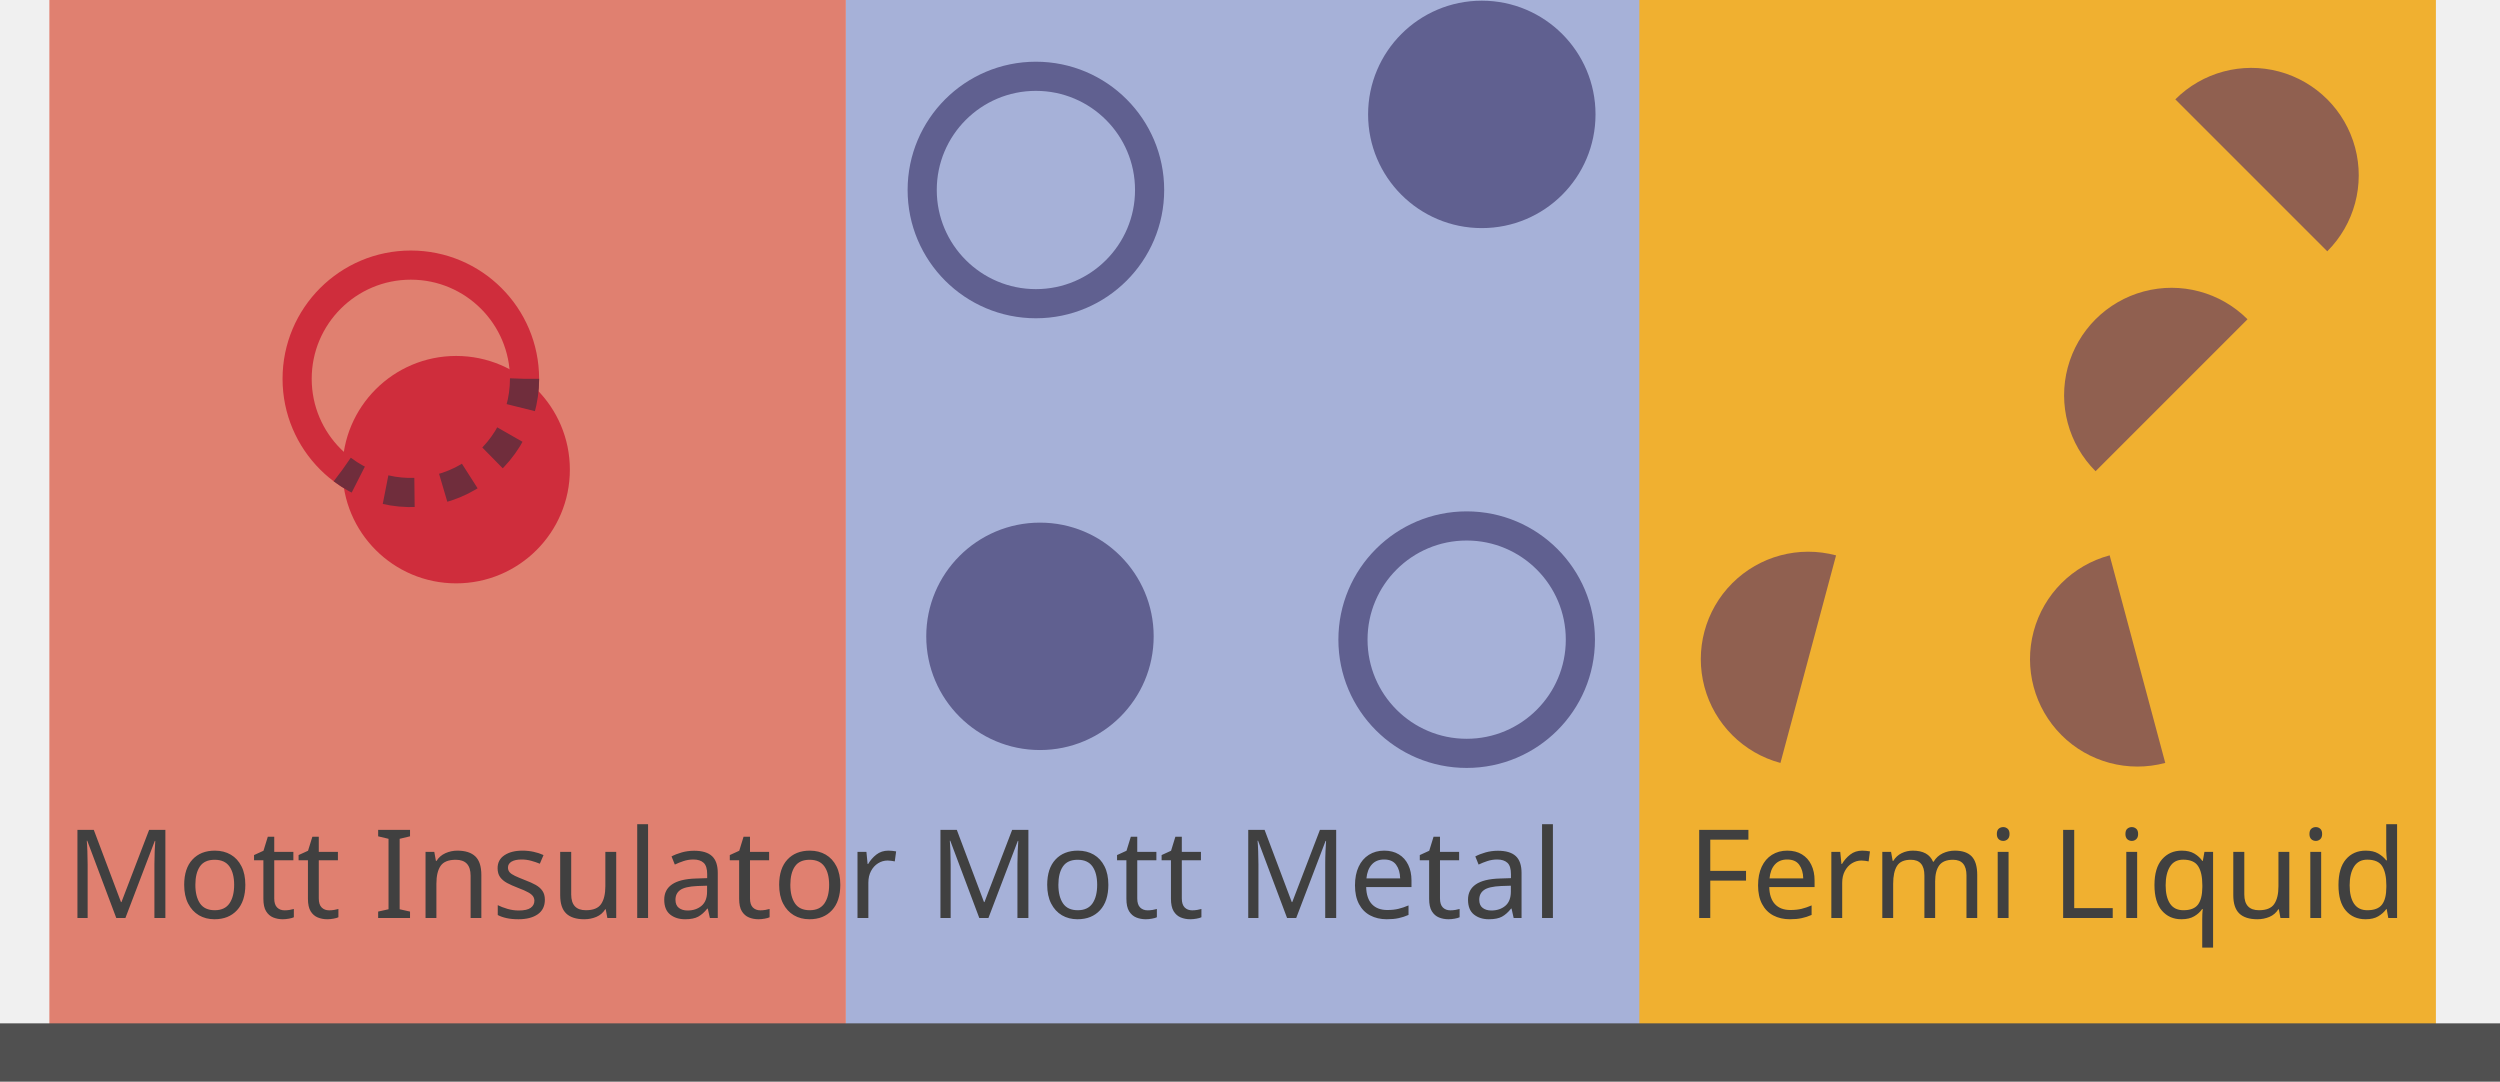
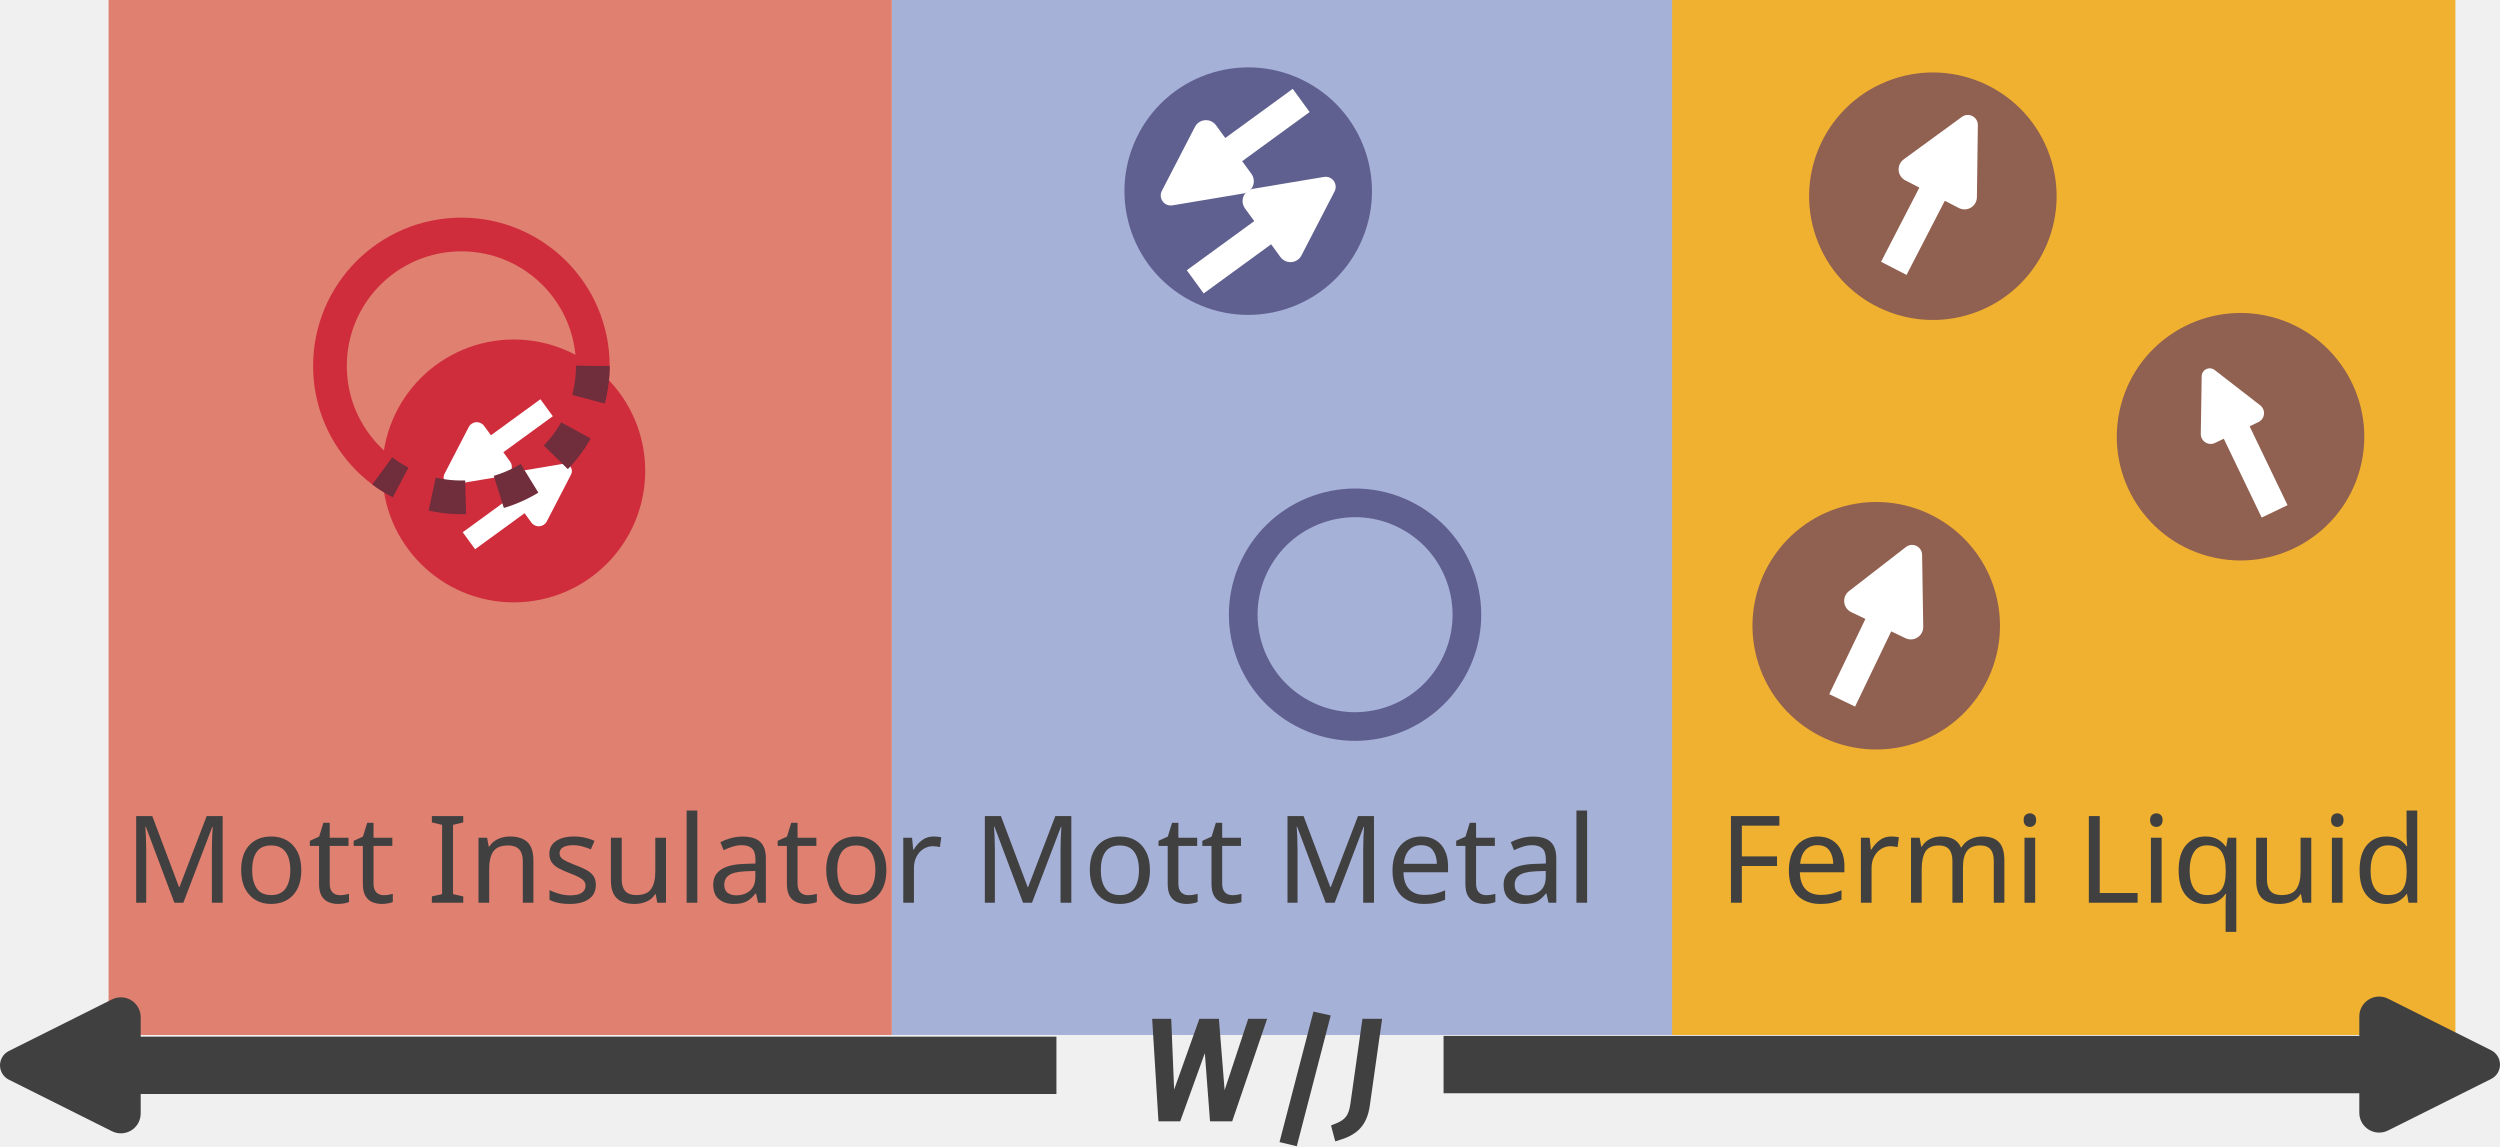
- <svg xmlns="http://www.w3.org/2000/svg" width="428.78mm" height="185.517mm" viewBox="0 0 428.78 185.517" version="1.1" id="svg1" xml:space="preserve">
+ <svg xmlns="http://www.w3.org/2000/svg" xmlns:ns1="http://www.iki.fi/pav/software/textext/" width="436.036mm" height="199.918mm" viewBox="0 0 436.036 199.918" version="1.1" id="svg1" xml:space="preserve">
  <defs id="defs1">
+     <marker style="overflow:visible" id="RoundedArrow" refX="0" refY="0" orient="auto-start-reverse" markerWidth="0.4" markerHeight="0.4" viewBox="0 0 1 1" preserveAspectRatio="xMidYMid">
+       <path transform="scale(0.7)" d="m -0.211,-4.106 6.422,3.211 a 1,1 90 0 1 0,1.789 L -0.211,4.106 A 1.236,1.236 31.717 0 1 -2,3 v -6 a 1.236,1.236 148.283 0 1 1.789,-1.106 z" style="fill:context-stroke;fill-rule:evenodd;stroke:none" id="path8" />
+     </marker>
    <linearGradient id="linearGradient115846">
      <stop style="stop-color:#f1c236;stop-opacity:1;" offset="0" id="stop115844" />
    </linearGradient>
    <rect x="-68.394" y="1247.594" width="761.763" height="356.119" id="rect90" />
    <rect x="-68.394" y="1247.594" width="761.763" height="356.119" id="rect91" />
    <rect x="-68.394" y="1247.594" width="761.763" height="356.119" id="rect92" />
+     <marker style="overflow:visible" id="RoundedArrow-8" refX="0" refY="0" orient="auto-start-reverse" markerWidth="0.5" markerHeight="0.5" viewBox="0 0 1 1" preserveAspectRatio="xMidYMid">
+       <path transform="scale(0.7)" d="m -0.211,-4.106 6.422,3.211 a 1,1 90 0 1 0,1.789 L -0.211,4.106 A 1.236,1.236 31.717 0 1 -2,3 v -6 a 1.236,1.236 148.283 0 1 1.789,-1.106 z" style="fill:context-stroke;fill-rule:evenodd;stroke:none" id="path8-2" />
+     </marker>
+     <marker style="overflow:visible" id="RoundedArrow-7" refX="0" refY="0" orient="auto-start-reverse" markerWidth="0.5" markerHeight="0.5" viewBox="0 0 1 1" preserveAspectRatio="xMidYMid">
+       <path transform="scale(0.7)" d="m -0.211,-4.106 6.422,3.211 a 1,1 90 0 1 0,1.789 L -0.211,4.106 A 1.236,1.236 31.717 0 1 -2,3 v -6 a 1.236,1.236 148.283 0 1 1.789,-1.106 z" style="fill:context-stroke;fill-rule:evenodd;stroke:none" id="path8-7" />
+     </marker>
+     <marker style="overflow:visible" id="RoundedArrow-77" refX="0" refY="0" orient="auto-start-reverse" markerWidth="0.5" markerHeight="0.5" viewBox="0 0 1 1" preserveAspectRatio="xMidYMid">
+       <path transform="scale(0.7)" d="m -0.211,-4.106 6.422,3.211 a 1,1 90 0 1 0,1.789 L -0.211,4.106 A 1.236,1.236 31.717 0 1 -2,3 v -6 a 1.236,1.236 148.283 0 1 1.789,-1.106 z" style="fill:context-stroke;fill-rule:evenodd;stroke:none" id="path8-5" />
+     </marker>
+     <marker style="overflow:visible" id="RoundedArrow-74" refX="0" refY="0" orient="auto-start-reverse" markerWidth="0.4" markerHeight="0.4" viewBox="0 0 1 1" preserveAspectRatio="xMidYMid">
+       <path transform="scale(0.7)" d="m -0.211,-4.106 6.422,3.211 a 1,1 90 0 1 0,1.789 L -0.211,4.106 A 1.236,1.236 31.717 0 1 -2,3 v -6 a 1.236,1.236 148.283 0 1 1.789,-1.106 z" style="fill:context-stroke;fill-rule:evenodd;stroke:none" id="path8-52" />
+     </marker>
+     <marker style="overflow:visible" id="RoundedArrow-5-4" refX="0" refY="0" orient="auto-start-reverse" markerWidth="0.4" markerHeight="0.4" viewBox="0 0 1 1" preserveAspectRatio="xMidYMid">
+       <path transform="scale(0.7)" d="m -0.211,-4.106 6.422,3.211 a 1,1 90 0 1 0,1.789 L -0.211,4.106 A 1.236,1.236 31.717 0 1 -2,3 v -6 a 1.236,1.236 148.283 0 1 1.789,-1.106 z" style="fill:context-stroke;fill-rule:evenodd;stroke:none" id="path8-27-7" />
+     </marker>
+     <marker style="overflow:visible" id="RoundedArrow-7-7" refX="0" refY="0" orient="auto-start-reverse" markerWidth="0.5" markerHeight="0.5" viewBox="0 0 1 1" preserveAspectRatio="xMidYMid">
+       <path transform="scale(0.7)" d="m -0.211,-4.106 6.422,3.211 a 1,1 90 0 1 0,1.789 L -0.211,4.106 A 1.236,1.236 31.717 0 1 -2,3 v -6 a 1.236,1.236 148.283 0 1 1.789,-1.106 z" style="fill:context-stroke;fill-rule:evenodd;stroke:none" id="path8-7-5" />
+     </marker>
  </defs>
-   <g id="layer1" transform="translate(-901.673,-340.913)">
-     <rect style="fill:#e08070;fill-opacity:1;stroke:none;stroke-width:5;stroke-dasharray:none;stroke-opacity:1" id="rect77" width="136.616" height="180.517" x="910.14" y="340.913" />
-     <rect style="fill:#a6b1d8;fill-opacity:1;stroke:none;stroke-width:5;stroke-dasharray:none;stroke-opacity:1" id="rect78" width="136.616" height="180.517" x="1046.757" y="340.913" />
-     <rect style="fill:#f0b030;fill-opacity:1;stroke:none;stroke-width:5;stroke-dasharray:none;stroke-opacity:1" id="rect79" width="136.616" height="180.517" x="1182.842" y="340.913" />
-     <path style="fill:#ffffff;fill-opacity:1;stroke:#505050;stroke-width:10;stroke-miterlimit:4.5;stroke-dasharray:none;stroke-opacity:1" d="M 753.491,458.874 H 324.711" id="path79" transform="translate(576.962,62.55625)" />
+   <g id="layer1" transform="translate(-891.2017,-340.913)">
+     <g id="g69-0" transform="translate(1010.71)">
+       <rect style="fill:#e08070;fill-opacity:1;stroke:none;stroke-width:5;stroke-dasharray:none;stroke-opacity:1" id="rect56-7" width="136.616" height="180.517" x="-100.569" y="340.913" />
+       <rect style="fill:#a6b1d8;fill-opacity:1;stroke:none;stroke-width:5;stroke-dasharray:none;stroke-opacity:1" id="rect57-8" width="136.616" height="180.517" x="36.047" y="340.913" />
+       <rect style="fill:#f0b030;fill-opacity:1;stroke:none;stroke-width:5;stroke-dasharray:none;stroke-opacity:1" id="rect59-6" width="136.616" height="180.517" x="172.134" y="340.913" />
+       <g id="g68-8" transform="matrix(2.436409,0,0,2.436409,82.05082,518.0287)" ns1:version="1.12.0" ns1:texconverter="xelatex" ns1:pdfconverter="inkscape" ns1:text="$W/J$" ns1:preamble="/home/abhirup/.config/textext/default_packages.tex" ns1:scale="6.067125431943097" ns1:alignment="middle center" ns1:inkscapeversion="1.4.3" ns1:jacobian_sqrt="2.14035" style="fill:#404040;fill-opacity:1;stroke:#404040;stroke-width:0.467;stroke-dasharray:none;stroke-opacity:1">
+         <defs id="defs62-8" />
+         <g fill="#000000" fill-opacity="1" id="g64-6" transform="translate(-297.815,-127.421)" style="fill:#404040;fill-opacity:1;stroke:#404040;stroke-width:0.467;stroke-dasharray:none;stroke-opacity:1">
+           <g transform="translate(296.956,134.765)" id="g63-8" style="fill:#404040;fill-opacity:1;stroke:#404040;stroke-width:0.467;stroke-dasharray:none;stroke-opacity:1">
+             <path d="M 8.516,-6.875 H 7.656 l -2,6.047 L 5.172,-6.875 H 4.156 L 2,-0.828 1.75,-6.875 H 0.859 L 1.281,0 H 2.453 L 4.531,-5.75 4.969,0 h 1.203 z m 0,0" id="path62-92" style="fill:#404040;fill-opacity:1;stroke:#404040;stroke-width:0.467;stroke-dasharray:none;stroke-opacity:1" />
+           </g>
+         </g>
+         <g fill="#000000" fill-opacity="1" id="g67-6" transform="translate(-297.815,-127.421)" style="fill:#404040;fill-opacity:1;stroke:#404040;stroke-width:0.467;stroke-dasharray:none;stroke-opacity:1">
+           <g transform="translate(305.922,134.765)" id="g65-6" style="fill:#404040;fill-opacity:1;stroke:#404040;stroke-width:0.467;stroke-dasharray:none;stroke-opacity:1">
+             <path d="m 3.359,-7.344 -2.312,8.891 0.781,0.188 2.312,-8.906 z m 0,0" id="path64-4" style="fill:#404040;fill-opacity:1;stroke:#404040;stroke-width:0.467;stroke-dasharray:none;stroke-opacity:1" />
+           </g>
+           <g transform="translate(311.103,134.765)" id="g66-9" style="fill:#404040;fill-opacity:1;stroke:#404040;stroke-width:0.467;stroke-dasharray:none;stroke-opacity:1">
+             <path d="M 2.656,-6.875 H 1.719 L 0.891,-1.031 C 0.766,-0.109 0.5,0.312 -0.453,0.672 L -0.266,1.375 C 0.875,1.031 1.609,0.516 1.812,-0.922 Z m 0,0" id="path65-5" style="fill:#404040;fill-opacity:1;stroke:#404040;stroke-width:0.467;stroke-dasharray:none;stroke-opacity:1" />
+           </g>
+         </g>
+       </g>
+       <path style="opacity:1;fill:#404040;fill-opacity:1;stroke:#404040;stroke-width:10;stroke-dasharray:none;stroke-dashoffset:0;stroke-opacity:1;marker-start:url(#RoundedArrow-74);paint-order:markers stroke fill" d="M -100.569,521.43 H 64.749" id="path68-0" transform="translate(0,5.291667)" />
+       <path style="fill:#404040;fill-opacity:1;stroke:#404040;stroke-width:10;stroke-dasharray:none;stroke-dashoffset:0;stroke-opacity:1;marker-start:url(#RoundedArrow-5-4);paint-order:markers stroke fill" d="M -100.569,521.43 H 64.749" id="path69-4" transform="matrix(-1,0,0,1,197.02,5.16247)" />
+     </g>
    <text xml:space="preserve" transform="matrix(0.5930015,0,0,0.5930015,1064.385,-258.8035)" id="text80" style="font-style:normal;font-variant:normal;font-weight:normal;font-stretch:normal;font-size:35.694px;line-height:1.1;font-family:'Stack Sans Headline';-inkscape-font-specification:'Stack Sans Headline, Normal';font-variant-ligatures:normal;font-variant-position:sub;font-variant-caps:normal;font-variant-numeric:normal;font-variant-east-asian:normal;text-align:center;writing-mode:lr-tb;direction:ltr;white-space:pre;shape-inside:url(#rect90);display:inline;fill:#404040;fill-opacity:1;stroke:none;stroke-width:11.339;stroke-dasharray:none;stroke-dashoffset:0;stroke-opacity:1">
      <tspan x="213.597" y="1276.835" id="tspan1">Fermi Liquid</tspan>
    </text>
-     <path style="fill:#906050;fill-opacity:1;stroke:none;stroke-width:2.764;stroke-dasharray:none;stroke-dashoffset:0;stroke-opacity:1;paint-order:markers stroke fill" id="path80" d="m 143.287,-1288.014 a 18.428,18.428 0 0 1 -9.214,15.96 18.428,18.428 0 0 1 -18.428,0 18.428,18.428 0 0 1 -9.214,-15.96" transform="rotate(105)" />
-     <path style="fill:#906050;fill-opacity:1;stroke:none;stroke-width:2.764;stroke-dasharray:none;stroke-dashoffset:0;stroke-opacity:1;paint-order:markers stroke fill" id="path81" d="m -748.318,-1107.563 a 18.428,18.428 0 0 1 -9.214,15.96 18.428,18.428 0 0 1 -18.428,0 18.428,18.428 0 0 1 -9.214,-15.96" transform="matrix(-0.258819,-0.9659258,-0.9659258,0.258819,0,0)" />
-     <path style="fill:#906050;fill-opacity:1;stroke:none;stroke-width:2.764;stroke-dasharray:none;stroke-dashoffset:0;stroke-opacity:1;paint-order:markers stroke fill" id="path82" d="m -1154.508,648.286 a 18.428,18.428 0 0 1 -9.214,15.96 18.428,18.428 0 0 1 -18.428,0 18.428,18.428 0 0 1 -9.214,-15.96" transform="rotate(-135)" />
-     <path style="fill:#906050;fill-opacity:1;stroke:none;stroke-width:2.764;stroke-dasharray:none;stroke-dashoffset:0;stroke-opacity:1;paint-order:markers stroke fill" id="path83" d="m 630.37,-1189.934 a 18.428,18.428 0 0 1 -9.214,15.96 18.428,18.428 0 0 1 -18.428,0 18.428,18.428 0 0 1 -9.214,-15.96" transform="matrix(0.7071068,-0.7071068,-0.7071068,-0.7071068,0,0)" />
-     <circle style="fill:#606090;fill-opacity:1;stroke:none;stroke-width:0.38;stroke-dasharray:none;stroke-dashoffset:0;stroke-opacity:1;paint-order:markers stroke fill" id="circle83" cx="1080.039" cy="450.052" r="19.502" />
-     <circle style="fill:none;fill-opacity:1;stroke:#606090;stroke-width:5;stroke-dasharray:none;stroke-dashoffset:0;stroke-opacity:1;paint-order:markers stroke fill" id="circle84" cx="1153.225" cy="450.621" r="19.502" />
-     <circle style="fill:none;fill-opacity:1;stroke:#606090;stroke-width:5;stroke-dasharray:none;stroke-dashoffset:0;stroke-opacity:1;paint-order:markers stroke fill" id="circle85" cx="1079.342" cy="373.499" r="19.502" />
-     <circle style="fill:#606090;fill-opacity:1;stroke:none;stroke-width:0.38;stroke-dasharray:none;stroke-dashoffset:0;stroke-opacity:1;paint-order:markers stroke fill" id="circle86" cx="1155.821" cy="360.533" r="19.502" />
    <text xml:space="preserve" transform="matrix(0.5930015,0,0,0.5930015,926.8011,-258.8035)" id="text87" style="font-style:normal;font-variant:normal;font-weight:normal;font-stretch:normal;font-size:35.694px;line-height:1.1;font-family:'Stack Sans Headline';-inkscape-font-specification:'Stack Sans Headline, Normal';font-variant-ligatures:normal;font-variant-position:sub;font-variant-caps:normal;font-variant-numeric:normal;font-variant-east-asian:normal;text-align:center;writing-mode:lr-tb;direction:ltr;white-space:pre;shape-inside:url(#rect91);display:inline;fill:#404040;fill-opacity:1;stroke:none;stroke-width:11.339;stroke-dasharray:none;stroke-dashoffset:0;stroke-opacity:1">
      <tspan x="226.161" y="1276.835" id="tspan2">Mott Metal</tspan>
    </text>
    <text xml:space="preserve" transform="matrix(0.5930015,0,0,0.5930015,794.5093,-258.8035)" id="text89" style="font-style:normal;font-variant:normal;font-weight:normal;font-stretch:normal;font-size:35.694px;line-height:1.1;font-family:'Stack Sans Headline';-inkscape-font-specification:'Stack Sans Headline, Normal';font-variant-ligatures:normal;font-variant-position:sub;font-variant-caps:normal;font-variant-numeric:normal;font-variant-east-asian:normal;text-align:center;writing-mode:lr-tb;direction:ltr;white-space:pre;shape-inside:url(#rect92);display:inline;fill:#404040;fill-opacity:1;stroke:none;stroke-width:11.339;stroke-dasharray:none;stroke-dashoffset:0;stroke-opacity:1">
      <tspan x="199.64" y="1276.835" id="tspan3">Mott Insulator</tspan>
    </text>
-     <circle style="fill:none;fill-opacity:1;stroke:#cf2d3c;stroke-width:5;stroke-dasharray:none;stroke-dashoffset:0;stroke-opacity:1;paint-order:markers stroke fill" id="circle89" cx="972.136" cy="405.883" r="19.502" />
-     <circle style="fill:#cf2d3c;fill-opacity:1;stroke:none;stroke-width:0.38;stroke-dasharray:none;stroke-dashoffset:0;stroke-opacity:1;paint-order:markers stroke fill" id="circle90" cx="979.91" cy="421.464" r="19.502" />
-     <path style="fill:none;fill-opacity:1;stroke:#702d3c;stroke-width:5;stroke-dasharray:5, 5;stroke-dashoffset:0;stroke-opacity:1;paint-order:markers stroke fill" id="path90" d="m 991.639,405.883 a 19.502,19.502 0 0 1 -10.796,17.451 19.502,19.502 0 0 1 -20.435,-1.87" />
+     <circle style="fill:none;fill-opacity:1;stroke:#cf2d3c;stroke-width:5.877;stroke-dasharray:none;stroke-dashoffset:0;stroke-opacity:1;paint-order:markers stroke fill" id="circle89" cx="971.674" cy="404.735" r="22.924" />
+     <circle style="fill:#cf2d3c;fill-opacity:1;stroke:none;stroke-width:0.446;stroke-dasharray:none;stroke-dashoffset:0;stroke-opacity:1;paint-order:markers stroke fill" id="circle90" cx="980.811" cy="423.05" r="22.924" />
+     <path style="fill:#d07040;fill-opacity:1;stroke:#ffffff;stroke-width:5;stroke-dasharray:none;stroke-dashoffset:0;stroke-opacity:1;marker-end:url(#RoundedArrow-7-7);paint-order:markers stroke fill" d="m 212.756,564.204 5.975,17.039" id="path76-9" transform="matrix(-0.2113438,-0.7022564,0.7022564,-0.2113438,621.7351,703.8778)" />
+     <path style="fill:#d07040;fill-opacity:1;stroke:#ffffff;stroke-width:5;stroke-dasharray:none;stroke-dashoffset:0;stroke-opacity:1;marker-end:url(#RoundedArrow-7-7);paint-order:markers stroke fill" d="m 212.756,564.204 5.975,17.039" id="path77-3" transform="matrix(0.2113438,0.7022564,-0.7022564,0.2113438,1337.789,143.3756)" />
+     <path style="fill:none;fill-opacity:1;stroke:#702d3c;stroke-width:5.877;stroke-dasharray:5.877, 5.877;stroke-dashoffset:0;stroke-opacity:1;paint-order:markers stroke fill" id="path90" d="m 994.597,404.735 a 22.924,22.924 0 0 1 -12.69,20.512 22.924,22.924 0 0 1 -24.02,-2.198" />
+     <g id="g14" transform="translate(1095.303,-186.1452)">
+       <circle style="fill:#906050;fill-opacity:1;stroke:#906050;stroke-width:3.011;stroke-dasharray:none;stroke-dashoffset:0;stroke-opacity:1;paint-order:markers stroke fill" id="circle14" transform="rotate(105)" cx="534.358" cy="-336.447" r="20.075" />
+       <path style="opacity:1;fill:#d07040;fill-opacity:1;stroke:#ffffff;stroke-width:5;stroke-dasharray:none;stroke-dashoffset:0;stroke-opacity:1;marker-end:url(#RoundedArrow);paint-order:markers stroke fill" d="m 212.756,564.204 5.975,17.039" id="path14" transform="matrix(0.7071068,-0.7071068,-0.7071068,-0.7071068,441.1348,1165.639)" />
+     </g>
+     <g id="g15" transform="rotate(52.97995,936.3425,1534.245)">
+       <circle style="fill:#906050;fill-opacity:1;stroke:#906050;stroke-width:3.011;stroke-dasharray:none;stroke-dashoffset:0;stroke-opacity:1;paint-order:markers stroke fill" id="circle15" transform="rotate(105)" cx="534.358" cy="-336.447" r="20.075" />
+       <path style="opacity:1;fill:#d07040;fill-opacity:1;stroke:#ffffff;stroke-width:5;stroke-dasharray:none;stroke-dashoffset:0;stroke-opacity:1;marker-end:url(#RoundedArrow-77);paint-order:markers stroke fill" d="m 212.756,564.204 5.975,17.039" id="path15" transform="matrix(0.7071068,-0.7071068,-0.7071068,-0.7071068,441.1348,1165.639)" />
+     </g>
+     <g id="g16" transform="translate(953.4665,-128.551)">
+       <circle style="fill:#906050;fill-opacity:1;stroke:#906050;stroke-width:3.011;stroke-dasharray:none;stroke-dashoffset:0;stroke-opacity:1;paint-order:markers stroke fill" id="circle16" transform="matrix(-0.258819,-0.9659258,-0.9659258,0.258819,0,0)" cx="-627.469" cy="-106.195" r="20.075" />
+       <path style="fill:#d07040;fill-opacity:1;stroke:#ffffff;stroke-width:5;stroke-dasharray:none;stroke-dashoffset:0;stroke-opacity:1;marker-end:url(#RoundedArrow-8);paint-order:markers stroke fill" d="m 212.756,564.204 5.975,17.039" id="path16" transform="rotate(-135,241.5731,568.3267)" />
+     </g>
+     <circle style="fill:none;fill-opacity:1;stroke:#606090;stroke-width:5;stroke-dasharray:none;stroke-dashoffset:0;stroke-opacity:1;paint-order:markers stroke fill" id="circle75" cx="-1205.349" cy="-138.959" r="19.502" transform="matrix(-0.8808837,-0.4733328,-0.4733328,0.8808837,0,0)" />
+     <g id="g77" transform="matrix(-0.8808837,-0.4733328,-0.4733328,0.8808837,1840.95,405.279)">
+       <circle style="fill:#606090;fill-opacity:1;stroke:none;stroke-width:0.42;stroke-dasharray:none;stroke-dashoffset:0;stroke-opacity:1;paint-order:markers stroke fill" id="circle76" cx="659.531" cy="319.167" r="21.583" />
+       <path style="fill:#d07040;fill-opacity:1;stroke:#ffffff;stroke-width:5;stroke-dasharray:none;stroke-dashoffset:0;stroke-opacity:1;marker-end:url(#RoundedArrow-7);paint-order:markers stroke fill" d="m 212.756,564.204 5.975,17.039" id="path76" transform="matrix(0.7071068,-0.7071068,-0.7071068,-0.7071068,908.6934,886.8685)" />
+       <path style="fill:#d07040;fill-opacity:1;stroke:#ffffff;stroke-width:5;stroke-dasharray:none;stroke-dashoffset:0;stroke-opacity:1;marker-end:url(#RoundedArrow-7);paint-order:markers stroke fill" d="m 212.756,564.204 5.975,17.039" id="path77" transform="matrix(-0.7071068,0.7071068,0.7071068,0.7071068,410.3689,-248.5337)" />
+     </g>
  </g>
</svg>
